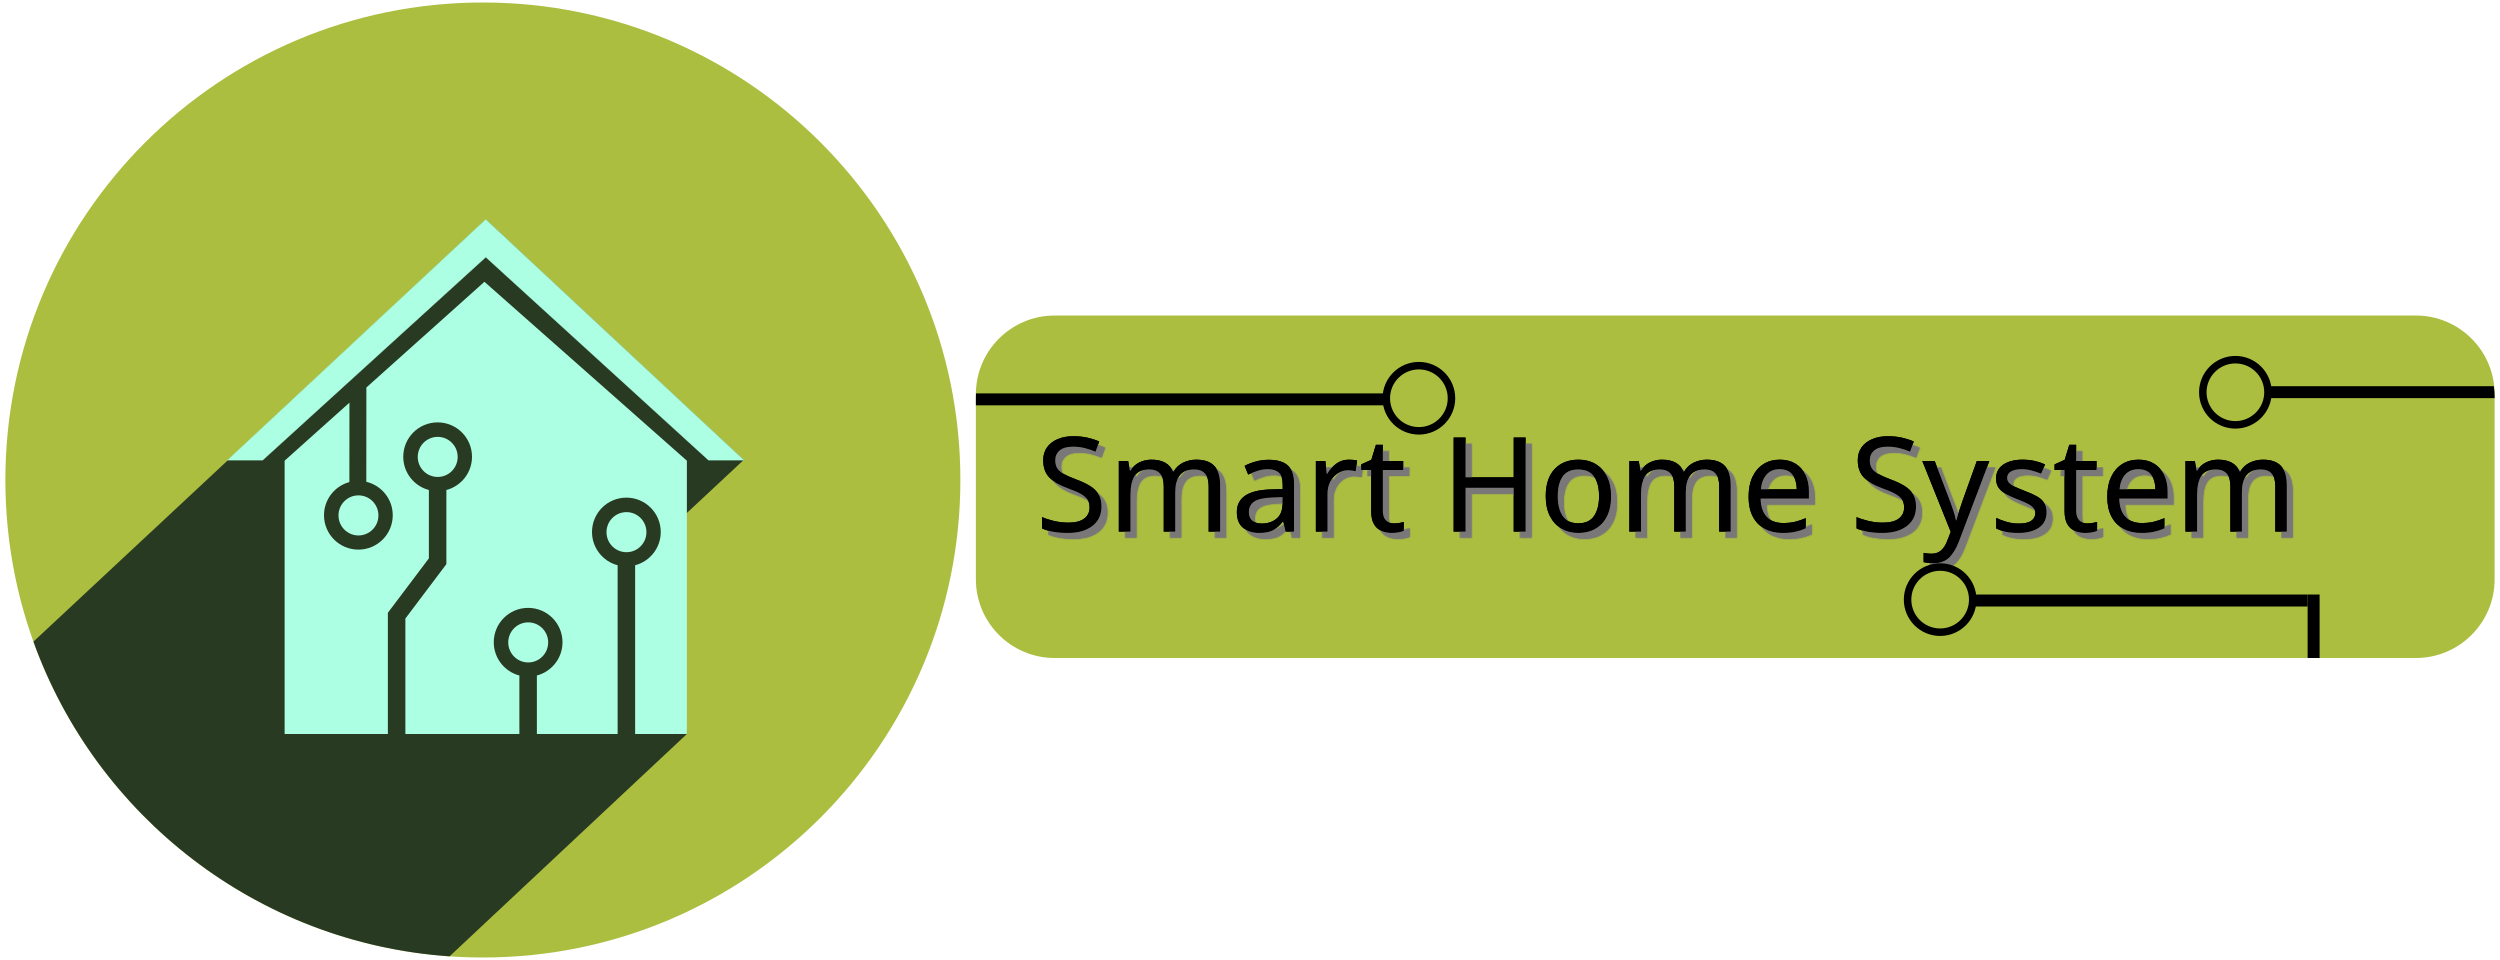
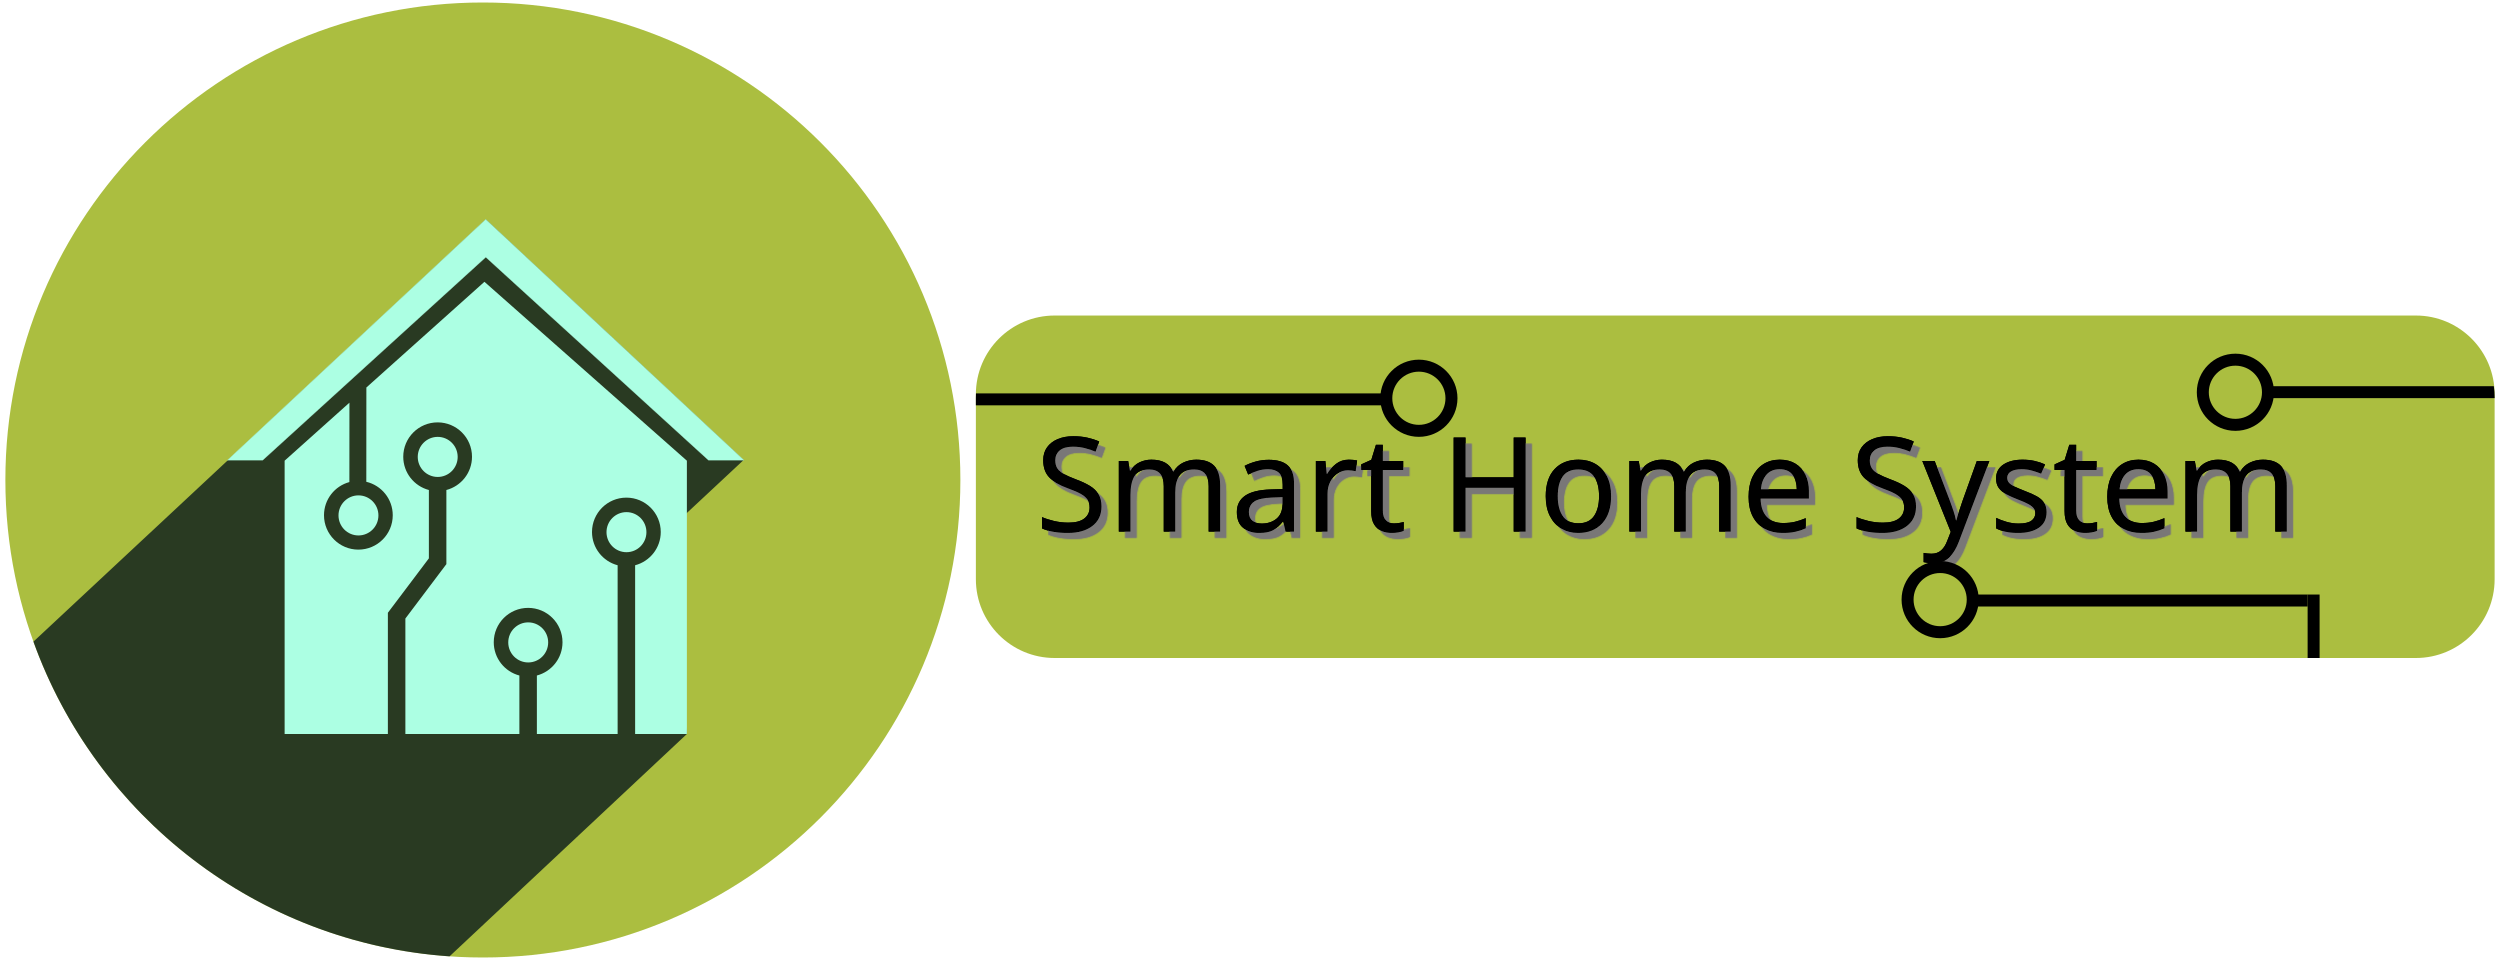
<svg xmlns="http://www.w3.org/2000/svg" id="com-green" viewBox="0 0 10000 3840">
  <defs>
-     <style>.cls-1,.cls-2,.cls-3,.cls-4,.cls-5{stroke-width:0px;}.cls-1,.cls-6{fill:#acffe3;}.cls-2{fill:rgba(0,18,25,.76);}.cls-7,.cls-8{isolation:isolate;}.cls-4,.cls-9{fill:none;}.cls-10{filter:url(#drop-shadow-1);}.cls-9{stroke:#000;stroke-miterlimit:16.57;stroke-width:30px;}.cls-5{fill:#abbe40;}.cls-8{font-family:Goldman-Regular, Goldman;font-size:526.87px;}.cls-6{stroke:#acffe3;stroke-miterlimit:10;}</style>
+     <style>
+       .cls-1, .cls-2, .cls-3, .cls-4, .cls-5 {
+         stroke-width: 0px;
+       }
+ 
+       .cls-1, .cls-6 {
+         fill: #acffe3;
+       }
+ 
+       .cls-7, .cls-8 {
+         isolation: isolate;
+       }
+ 
+       .cls-3, .cls-9 {
+         fill: none;
+       }
+ 
+       .cls-10 {
+         filter: url(#drop-shadow-1);
+       }
+ 
+       .cls-9 {
+         stroke: #000;
+         stroke-miterlimit: 16.57;
+         stroke-width: 48px;
+       }
+ 
+       .cls-4 {
+         fill: #abbe40;
+       }
+ 
+       .cls-8 {
+         font-family: Goldman-Regular, Goldman;
+         font-size: 526.87px;
+       }
+ 
+       .cls-6 {
+         stroke: #acffe3;
+         stroke-miterlimit: 10;
+       }
+ 
+       .cls-5 {
+         fill: rgba(0, 18, 25, .76);
+       }
+     </style>
    <filter id="drop-shadow-1" filterUnits="userSpaceOnUse">
      <feOffset dx="25" dy="25" />
      <feGaussianBlur result="blur" stdDeviation="0" />
      <feFlood flood-color="#797777" flood-opacity="1" />
      <feComposite in2="blur" operator="in" />
      <feComposite in="SourceGraphic" />
    </filter>
  </defs>
  <g id="background">
-     <circle class="cls-5" cx="1931.5" cy="1920" r="1910" />
+     <circle class="cls-4" cx="1931.5" cy="1920" r="1910" />
  </g>
  <g id="logo">
    <g id="home">
      <g id="shadow">
-         <path class="cls-4" d="m1931.5,10C876.64,10,21.5,865.14,21.5,1920c0,226.93,39.58,444.61,112.2,646.52L1943.5,878l1031,962-802,748,575,348-949.33,889.41c44.05,3.04,88.51,4.59,133.33,4.59,1054.86,0,1910-855.14,1910-1910S2986.36,10,1931.5,10Z" />
-         <path class="cls-2" d="m2645.5,2147l329-307-1031-962L133.7,2566.52c250.62,696.8,894.83,1205.82,1664.47,1258.89l949.33-889.41-102-789Z" />
+         <path class="cls-3" d="m1931.5,10C876.64,10,21.5,865.14,21.5,1920c0,226.93,39.58,444.61,112.2,646.52L1943.5,878l1031,962-802,748,575,348-949.33,889.41c44.05,3.04,88.51,4.59,133.33,4.59,1054.86,0,1910-855.14,1910-1910S2986.36,10,1931.5,10Z" />
+         <path class="cls-5" d="m2645.5,2147l329-307-1031-962L133.7,2566.52c250.62,696.8,894.83,1205.82,1664.47,1258.89l949.33-889.41-102-789Z" />
      </g>
-       <ellipse class="cls-1" cx="2505.85" cy="2128.65" rx="79.85" ry="80.15" />
-       <ellipse class="cls-1" cx="2112.85" cy="2569.65" rx="79.85" ry="80.15" />
-       <ellipse class="cls-1" cx="1433.85" cy="2061.65" rx="79.85" ry="80.15" />
-       <path class="cls-1" d="m1937.71,1127.21l-472.22,422.79-.26,377.19c60.64,14.32,105.77,68.8,105.77,133.81,0,75.94-61.56,137.5-137.5,137.5s-137.5-61.56-137.5-137.5c0-63.49,43.04-116.92,101.52-132.73l.22-317.61-259.24,232.1v1093.25h413v-485h.17l-.09-.07,163.93-217.54v-273.39c-58.99-15.48-102.5-69.16-102.5-133,0-75.94,61.56-137.5,137.5-137.5s137.5,61.56,137.5,137.5c0,63.84-43.51,117.52-102.5,133v297h-.38l-163.62,217.12v461.88h456v-234c-58.99-15.48-102.5-69.16-102.5-133,0-75.94,61.56-137.5,137.5-137.5s137.5,61.56,137.5,137.5c0,63.84-43.51,117.52-102.5,133v234h323v-675c-58.99-15.48-102.5-69.16-102.5-133,0-75.94,61.56-137.5,137.5-137.5s137.5,61.56,137.5,137.5c0,63.84-43.51,117.52-102.5,133v675h207v-1093.25l-809.79-715.54Z" />
-       <ellipse class="cls-1" cx="1750.85" cy="1827.65" rx="79.85" ry="80.15" />
+       <g>
+         <ellipse class="cls-1" cx="2505.85" cy="2128.65" rx="79.85" ry="80.15" />
+         <ellipse class="cls-1" cx="2112.85" cy="2569.65" rx="79.85" ry="80.15" />
+         <ellipse class="cls-1" cx="1433.85" cy="2061.65" rx="79.85" ry="80.15" />
+         <path class="cls-1" d="m1937.71,1127.21l-472.22,422.79-.26,377.19c60.64,14.32,105.77,68.8,105.77,133.81,0,75.94-61.56,137.5-137.5,137.5s-137.5-61.56-137.5-137.5c0-63.49,43.04-116.92,101.52-132.73l.22-317.61-259.24,232.1v1093.25h413v-485h.17l-.09-.07,163.93-217.54v-273.39c-58.99-15.48-102.5-69.16-102.5-133,0-75.94,61.56-137.5,137.5-137.5s137.5,61.56,137.5,137.5c0,63.84-43.51,117.52-102.5,133v297h-.38l-163.62,217.12v461.88h456v-234c-58.99-15.48-102.5-69.16-102.5-133,0-75.94,61.56-137.5,137.5-137.5s137.5,61.56,137.5,137.5c0,63.84-43.51,117.52-102.5,133v234h323v-675c-58.99-15.48-102.5-69.16-102.5-133,0-75.94,61.56-137.5,137.5-137.5s137.5,61.56,137.5,137.5c0,63.84-43.51,117.52-102.5,133v675h207v-1093.25l-809.79-715.54Z" />
+         <ellipse class="cls-1" cx="1750.85" cy="1827.65" rx="79.85" ry="80.15" />
+       </g>
      <g id="roof">
        <path class="cls-6" d="m1051.01,1840.5h-140.89l1032.88-963,1032.46,963h-141.94l-890.38-811.8-892.13,811.8Z" />
      </g>
    </g>
  </g>
-   <g id="Ovj1Bk3Rkj9D8jkbx2zeq">
-     <rect class="cls-5" x="3903.5" y="1262.13" width="6075" height="1369.87" rx="315.12" ry="315.12" />
-   </g>
-   <g id="SKt06yS5S-EHQ1oLOTpuP" class="cls-10">
-     <g class="cls-7">
-       <text class="cls-8" transform="translate(4141.25 2126.35)">
-         <tspan x="0" y="0">Smart Home System </tspan>
-       </text>
+   <g>
+     <g id="Ovj1Bk3Rkj9D8jkbx2zeq">
+       <rect class="cls-4" x="3903.5" y="1262.13" width="6075" height="1369.87" rx="315.12" ry="315.12" />
    </g>
-     <g class="cls-7">
-       <text class="cls-8" transform="translate(4141.25 2126.35)">
-         <tspan x="0" y="0">Smart Home System </tspan>
-       </text>
+     <g id="SKt06yS5S-EHQ1oLOTpuP" class="cls-10">
+       <g class="cls-7">
+         <text class="cls-8" transform="translate(4141.25 2126.35)">
+           <tspan x="0" y="0">Smart Home System </tspan>
+         </text>
+       </g>
+       <g class="cls-7">
+         <text class="cls-8" transform="translate(4141.25 2126.35)">
+           <tspan x="0" y="0">Smart Home System </tspan>
+         </text>
+       </g>
+     </g>
+     <g id="lHTGZ9pTBI3SsJnHQA8KA">
+       <path class="cls-9" d="m5675.54,1462.66c71.95,0,130.35,58.39,130.35,130.35s-58.39,130.35-130.35,130.35-130.35-58.39-130.35-130.35,58.39-130.35,130.35-130.35Z" />
+     </g>
+     <g id="nyYYuTjAu-bm43d7gdh2u">
+       <path class="cls-9" d="m8941.58,1438.71c71.95,0,130.35,58.39,130.35,130.35s-58.39,130.35-130.35,130.35-130.35-58.39-130.35-130.35,58.39-130.35,130.35-130.35Z" />
+     </g>
+     <g id="hPTcxfxU6grSgSnw4Lib2">
+       <path class="cls-9" d="m7760.61,2268.12c71.95,0,130.35,58.39,130.35,130.35s-58.39,130.35-130.35,130.35-130.35-58.39-130.35-130.35,58.39-130.35,130.35-130.35Z" />
+     </g>
+     <g>
+       <path class="cls-3" d="m9072.44,1592.62v-47.9h902.84c-22.38-159.7-159.51-282.6-325.38-282.6h-5417.8c-175.69,0-319.17,137.88-328.15,311.33h1654.41v47.9h-1654.86s0,682.04,0,682.04c0,181.48,147.12,328.6,328.6,328.6h4998.4v-205.96h-1353.9v-47.9h1353.9s0,0,0,0h47.9v47.9h0v205.96h371.5c181.48,0,328.6-147.12,328.6-328.6v-710.78h-906.06Z" />
+       <rect class="cls-2" x="7876.6" y="2378.14" width="1353.9" height="47.9" />
+       <path class="cls-2" d="m9072.44,1592.62h906.06s0-1.89,0-1.89c0-15.62-1.11-30.97-3.22-46h-902.84s0,47.9,0,47.9Z" />
+       <path class="cls-2" d="m5558.36,1573.47h-1654.41c-.3,5.72-.45,11.47-.45,17.27v30.63h1654.86s0-47.9,0-47.9Z" />
+       <polygon class="cls-2" points="9278.4 2378.14 9278.4 2378.14 9230.5 2378.14 9230.5 2378.14 9230.5 2426.04 9230.5 2632 9278.4 2632 9278.4 2426.04 9278.4 2378.14" />
    </g>
  </g>
-   <g id="lHTGZ9pTBI3SsJnHQA8KA">
-     <path class="cls-9" d="m5675.54,1462.66c71.95,0,130.35,58.39,130.35,130.35s-58.39,130.35-130.35,130.35-130.35-58.39-130.35-130.35,58.39-130.35,130.35-130.35Z" />
-   </g>
-   <g id="nyYYuTjAu-bm43d7gdh2u">
-     <path class="cls-9" d="m8941.58,1438.71c71.95,0,130.35,58.39,130.35,130.35s-58.39,130.35-130.35,130.35-130.35-58.39-130.35-130.35,58.39-130.35,130.35-130.35Z" />
-   </g>
-   <g id="hPTcxfxU6grSgSnw4Lib2">
-     <path class="cls-9" d="m7760.61,2268.12c71.95,0,130.35,58.39,130.35,130.35s-58.39,130.35-130.35,130.35-130.35-58.39-130.35-130.35,58.39-130.35,130.35-130.35Z" />
-   </g>
-   <path class="cls-4" d="m9072.44,1592.62v-47.9h902.84c-22.38-159.7-159.51-282.6-325.38-282.6h-5417.8c-175.69,0-319.17,137.88-328.15,311.33h1654.41v47.9h-1654.86s0,682.04,0,682.04c0,181.48,147.12,328.6,328.6,328.6h4998.4v-205.96h-1353.9v-47.9h1353.9s0,0,0,0h47.9v47.9h0v205.96h371.5c181.48,0,328.6-147.12,328.6-328.6v-710.78h-906.06Z" />
-   <rect class="cls-3" x="7876.6" y="2378.14" width="1353.9" height="47.9" />
-   <path class="cls-3" d="m9072.44,1592.62h906.06s0-1.89,0-1.89c0-15.62-1.11-30.97-3.22-46h-902.84s0,47.9,0,47.9Z" />
-   <path class="cls-3" d="m5558.36,1573.47h-1654.41c-.3,5.72-.45,11.47-.45,17.27v30.63h1654.86s0-47.9,0-47.9Z" />
-   <polygon class="cls-3" points="9278.4 2378.14 9278.4 2378.14 9230.5 2378.14 9230.5 2378.14 9230.5 2426.04 9230.5 2632 9278.4 2632 9278.4 2426.04 9278.4 2378.14" />
</svg>
